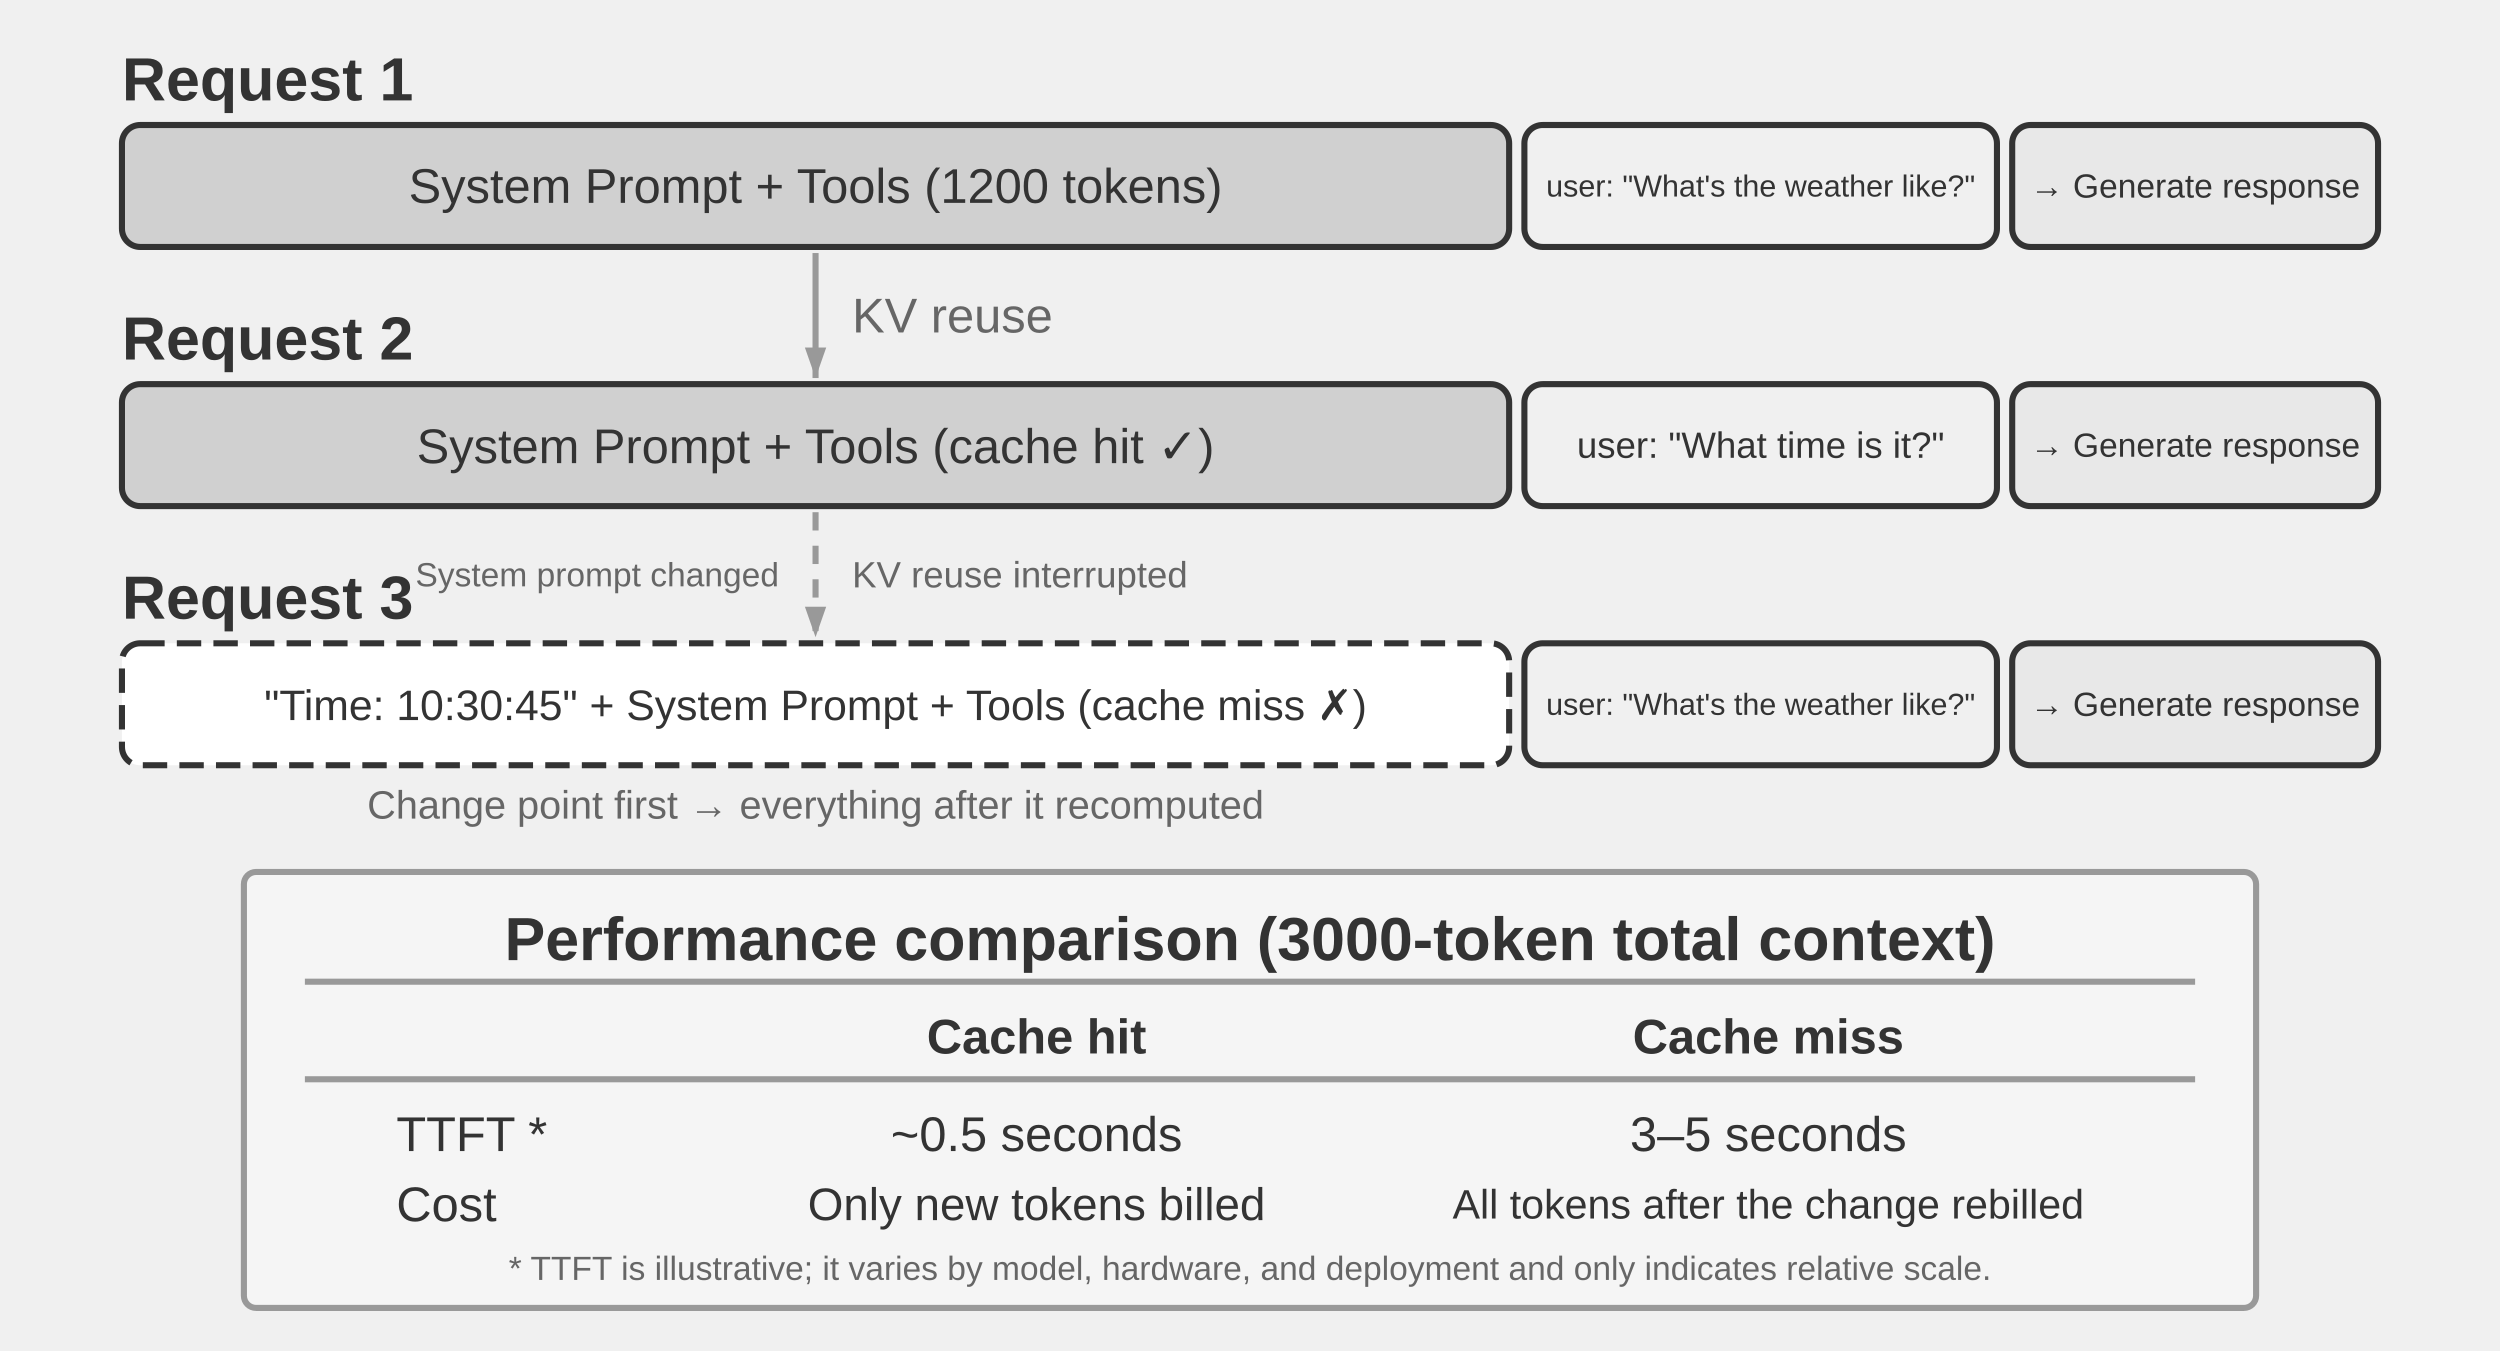
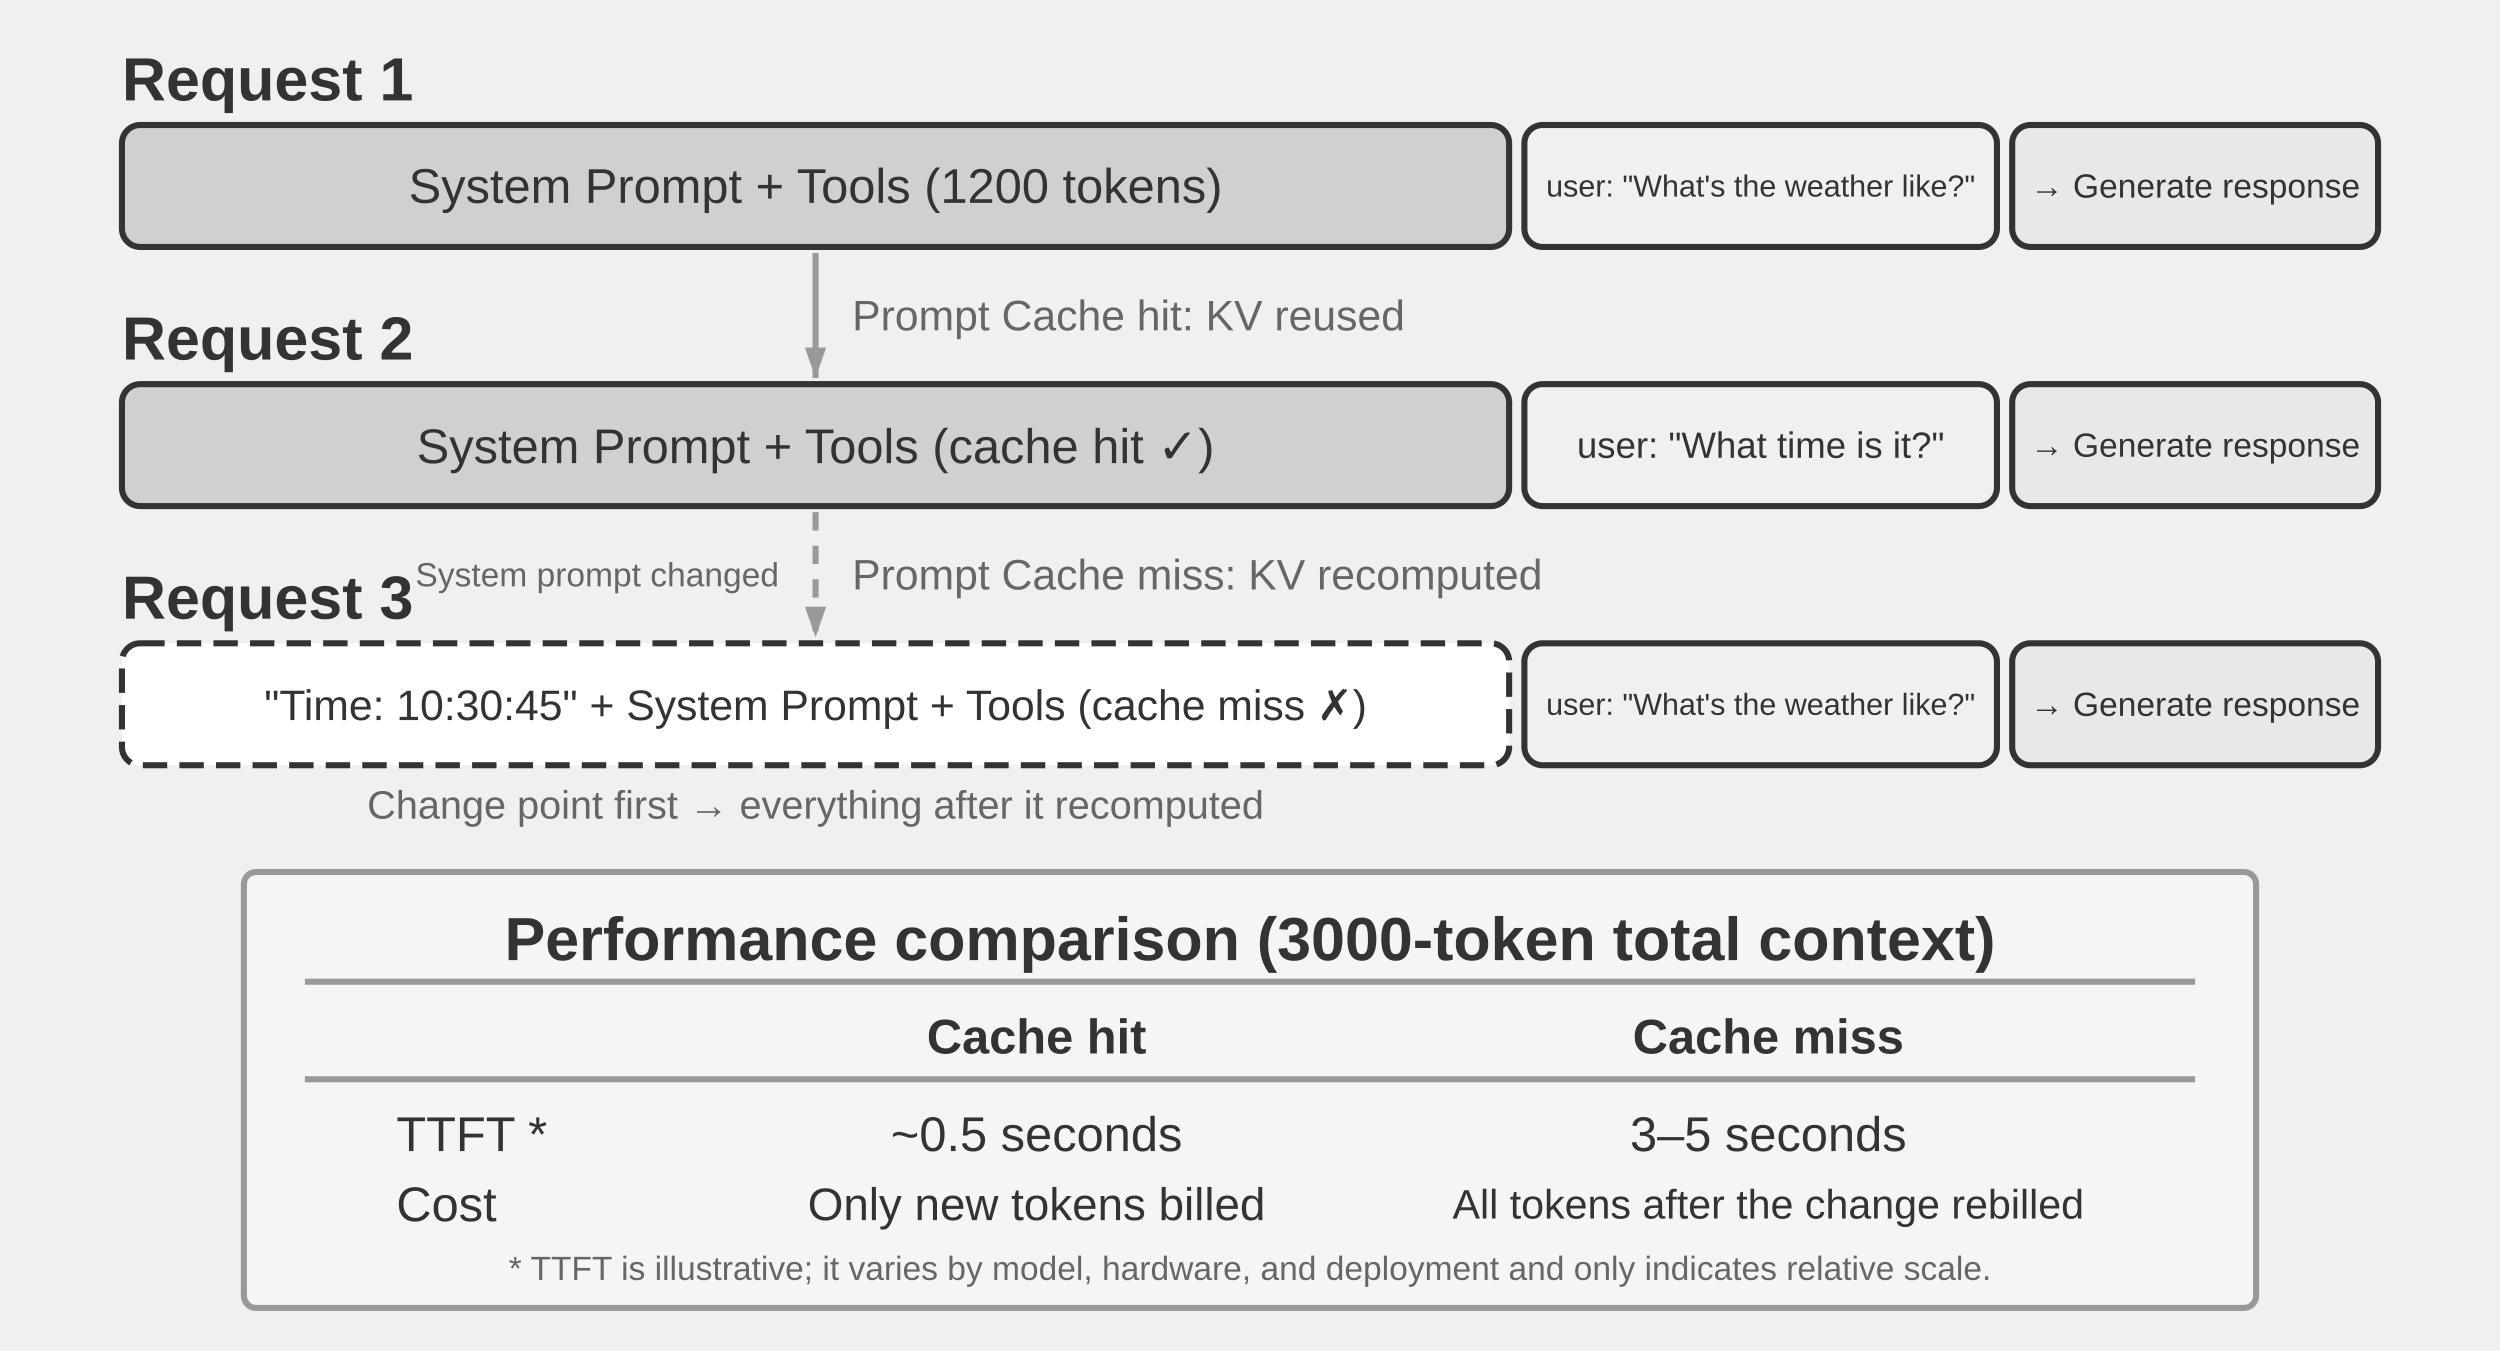
<svg xmlns="http://www.w3.org/2000/svg" viewBox="0 44 820 443" width="820" height="443" style="background:#ffffff">
  <defs>
    <marker id="ah-light" markerUnits="userSpaceOnUse" markerWidth="10" markerHeight="7" refX="10" refY="3.5" orient="auto">
      <polygon points="0 0, 10 3.5, 0 7" fill="#999999" />
    </marker>
  </defs>
  <text x="40" y="70" font-family="Arial, 'Helvetica Neue', Helvetica, 'PingFang SC', 'Microsoft YaHei', sans-serif" font-size="20" fill="#333333" text-anchor="start" dominant-baseline="central" font-weight="bold">Request 1</text>
  <rect x="40" y="85" width="455" height="40" rx="6" fill="#d0d0d0" stroke="#333333" stroke-width="2" />
  <text x="267.5" y="105" font-family="Arial, 'Helvetica Neue', Helvetica, 'PingFang SC', 'Microsoft YaHei', sans-serif" font-size="16" fill="#333333" text-anchor="middle" dominant-baseline="central" font-weight="normal">System Prompt + Tools (1200 tokens)</text>
  <rect x="500" y="85" width="155" height="40" rx="6" fill="#f0f0f0" stroke="#333333" stroke-width="2" />
  <text x="577.5" y="105" font-family="Arial, 'Helvetica Neue', Helvetica, 'PingFang SC', 'Microsoft YaHei', sans-serif" font-size="10" fill="#333333" text-anchor="middle" dominant-baseline="central" font-weight="normal">user: "What's the weather like?"</text>
  <rect x="660" y="85" width="120" height="40" rx="6" fill="#e8e8e8" stroke="#333333" stroke-width="2" />
  <text x="720" y="105" font-family="Arial, 'Helvetica Neue', Helvetica, 'PingFang SC', 'Microsoft YaHei', sans-serif" font-size="11" fill="#333333" text-anchor="middle" dominant-baseline="central" font-weight="normal">→ Generate response</text>
  <text x="40" y="155" font-family="Arial, 'Helvetica Neue', Helvetica, 'PingFang SC', 'Microsoft YaHei', sans-serif" font-size="20" fill="#333333" text-anchor="start" dominant-baseline="central" font-weight="bold">Request 2</text>
  <rect x="40" y="170" width="455" height="40" rx="6" fill="#d0d0d0" stroke="#333333" stroke-width="2" />
  <text x="267.5" y="190" font-family="Arial, 'Helvetica Neue', Helvetica, 'PingFang SC', 'Microsoft YaHei', sans-serif" font-size="16" fill="#333333" text-anchor="middle" dominant-baseline="central" font-weight="normal">System Prompt + Tools (cache hit ✓)</text>
  <rect x="500" y="170" width="155" height="40" rx="6" fill="#f0f0f0" stroke="#333333" stroke-width="2" />
  <text x="577.5" y="190" font-family="Arial, 'Helvetica Neue', Helvetica, 'PingFang SC', 'Microsoft YaHei', sans-serif" font-size="12" fill="#333333" text-anchor="middle" dominant-baseline="central" font-weight="normal">user: "What time is it?"</text>
  <rect x="660" y="170" width="120" height="40" rx="6" fill="#e8e8e8" stroke="#333333" stroke-width="2" />
  <text x="720" y="190" font-family="Arial, 'Helvetica Neue', Helvetica, 'PingFang SC', 'Microsoft YaHei', sans-serif" font-size="11" fill="#333333" text-anchor="middle" dominant-baseline="central" font-weight="normal">→ Generate response</text>
  <line x1="267.5" y1="127" x2="267.5" y2="168" stroke="#999999" stroke-width="2" marker-end="url(#ah-light)" />
-   <text x="279.5" y="147.5" font-family="Arial, 'Helvetica Neue', Helvetica, 'PingFang SC', 'Microsoft YaHei', sans-serif" font-size="16" fill="#666666" text-anchor="start" dominant-baseline="central">KV reuse</text>
+   <text x="279.5" y="147.5" font-family="Arial, 'Helvetica Neue', Helvetica, 'PingFang SC', 'Microsoft YaHei', sans-serif" font-size="14" fill="#666666" text-anchor="start" dominant-baseline="central">Prompt Cache hit: KV reused</text>
  <line x1="267.5" y1="212" x2="267.5" y2="253" stroke="#999999" stroke-width="2" stroke-dasharray="6,5" marker-end="url(#ah-light)" />
  <text x="255.5" y="232.5" font-family="Arial, 'Helvetica Neue', Helvetica, 'PingFang SC', 'Microsoft YaHei', sans-serif" font-size="11" fill="#666666" text-anchor="end" dominant-baseline="central">System prompt changed</text>
-   <text x="279.5" y="232.5" font-family="Arial, 'Helvetica Neue', Helvetica, 'PingFang SC', 'Microsoft YaHei', sans-serif" font-size="12" fill="#666666" text-anchor="start" dominant-baseline="central">KV reuse interrupted</text>
+   <text x="279.5" y="232.5" font-family="Arial, 'Helvetica Neue', Helvetica, 'PingFang SC', 'Microsoft YaHei', sans-serif" font-size="14" fill="#666666" text-anchor="start" dominant-baseline="central">Prompt Cache miss: KV recomputed</text>
  <text x="40" y="240" font-family="Arial, 'Helvetica Neue', Helvetica, 'PingFang SC', 'Microsoft YaHei', sans-serif" font-size="20" fill="#333333" text-anchor="start" dominant-baseline="central" font-weight="bold">Request 3</text>
  <rect x="40" y="255" width="455" height="40" rx="6" fill="#ffffff" stroke="#333333" stroke-width="2" stroke-dasharray="8,4" />
  <text x="267.5" y="275" font-family="Arial, 'Helvetica Neue', Helvetica, 'PingFang SC', 'Microsoft YaHei', sans-serif" font-size="14" fill="#333333" text-anchor="middle" dominant-baseline="central" font-weight="normal">"Time: 10:30:45" + System Prompt + Tools (cache miss ✗)</text>
  <text x="267.5" y="308" font-family="Arial, 'Helvetica Neue', Helvetica, 'PingFang SC', 'Microsoft YaHei', sans-serif" font-size="13" fill="#666666" text-anchor="middle" dominant-baseline="central">Change point first → everything after it recomputed</text>
  <rect x="500" y="255" width="155" height="40" rx="6" fill="#f0f0f0" stroke="#333333" stroke-width="2" />
  <text x="577.5" y="275" font-family="Arial, 'Helvetica Neue', Helvetica, 'PingFang SC', 'Microsoft YaHei', sans-serif" font-size="10" fill="#333333" text-anchor="middle" dominant-baseline="central" font-weight="normal">user: "What's the weather like?"</text>
  <rect x="660" y="255" width="120" height="40" rx="6" fill="#e8e8e8" stroke="#333333" stroke-width="2" />
  <text x="720" y="275" font-family="Arial, 'Helvetica Neue', Helvetica, 'PingFang SC', 'Microsoft YaHei', sans-serif" font-size="11" fill="#333333" text-anchor="middle" dominant-baseline="central" font-weight="normal">→ Generate response</text>
  <rect x="80" y="330" width="660" height="143" rx="4" fill="#f5f5f5" stroke="#999999" stroke-width="2" />
  <text x="410" y="352" font-family="Arial, 'Helvetica Neue', Helvetica, 'PingFang SC', 'Microsoft YaHei', sans-serif" font-size="20" fill="#333333" text-anchor="middle" dominant-baseline="central" font-weight="bold">Performance comparison (3000-token total context)</text>
  <line x1="100" y1="366" x2="720" y2="366" stroke="#999999" stroke-width="2" />
  <text x="340" y="384" font-family="Arial, 'Helvetica Neue', Helvetica, 'PingFang SC', 'Microsoft YaHei', sans-serif" font-size="16" fill="#333333" text-anchor="middle" dominant-baseline="central" font-weight="bold">Cache hit</text>
  <text x="580" y="384" font-family="Arial, 'Helvetica Neue', Helvetica, 'PingFang SC', 'Microsoft YaHei', sans-serif" font-size="16" fill="#333333" text-anchor="middle" dominant-baseline="central" font-weight="bold">Cache miss</text>
  <line x1="100" y1="398" x2="720" y2="398" stroke="#999999" stroke-width="2" />
  <text x="130" y="416" font-family="Arial, 'Helvetica Neue', Helvetica, 'PingFang SC', 'Microsoft YaHei', sans-serif" font-size="16" fill="#333333" text-anchor="start" dominant-baseline="central" font-weight="normal">TTFT *</text>
  <text x="340" y="416" font-family="Arial, 'Helvetica Neue', Helvetica, 'PingFang SC', 'Microsoft YaHei', sans-serif" font-size="16" fill="#333333" text-anchor="middle" dominant-baseline="central" font-weight="normal">~0.5 seconds</text>
  <text x="580" y="416" font-family="Arial, 'Helvetica Neue', Helvetica, 'PingFang SC', 'Microsoft YaHei', sans-serif" font-size="16" fill="#333333" text-anchor="middle" dominant-baseline="central" font-weight="normal">3–5 seconds</text>
  <text x="130" y="439" font-family="Arial, 'Helvetica Neue', Helvetica, 'PingFang SC', 'Microsoft YaHei', sans-serif" font-size="16" fill="#333333" text-anchor="start" dominant-baseline="central" font-weight="normal">Cost</text>
  <text x="340" y="439" font-family="Arial, 'Helvetica Neue', Helvetica, 'PingFang SC', 'Microsoft YaHei', sans-serif" font-size="15" fill="#333333" text-anchor="middle" dominant-baseline="central" font-weight="normal">Only new tokens billed</text>
  <text x="580" y="439" font-family="Arial, 'Helvetica Neue', Helvetica, 'PingFang SC', 'Microsoft YaHei', sans-serif" font-size="13.5" fill="#333333" text-anchor="middle" dominant-baseline="central" font-weight="normal">All tokens after the change rebilled</text>
  <text x="410" y="460" font-family="Arial, 'Helvetica Neue', Helvetica, 'PingFang SC', 'Microsoft YaHei', sans-serif" font-size="11" fill="#666666" text-anchor="middle" dominant-baseline="central">* TTFT is illustrative; it varies by model, hardware, and deployment and only indicates relative scale.</text>
</svg>
